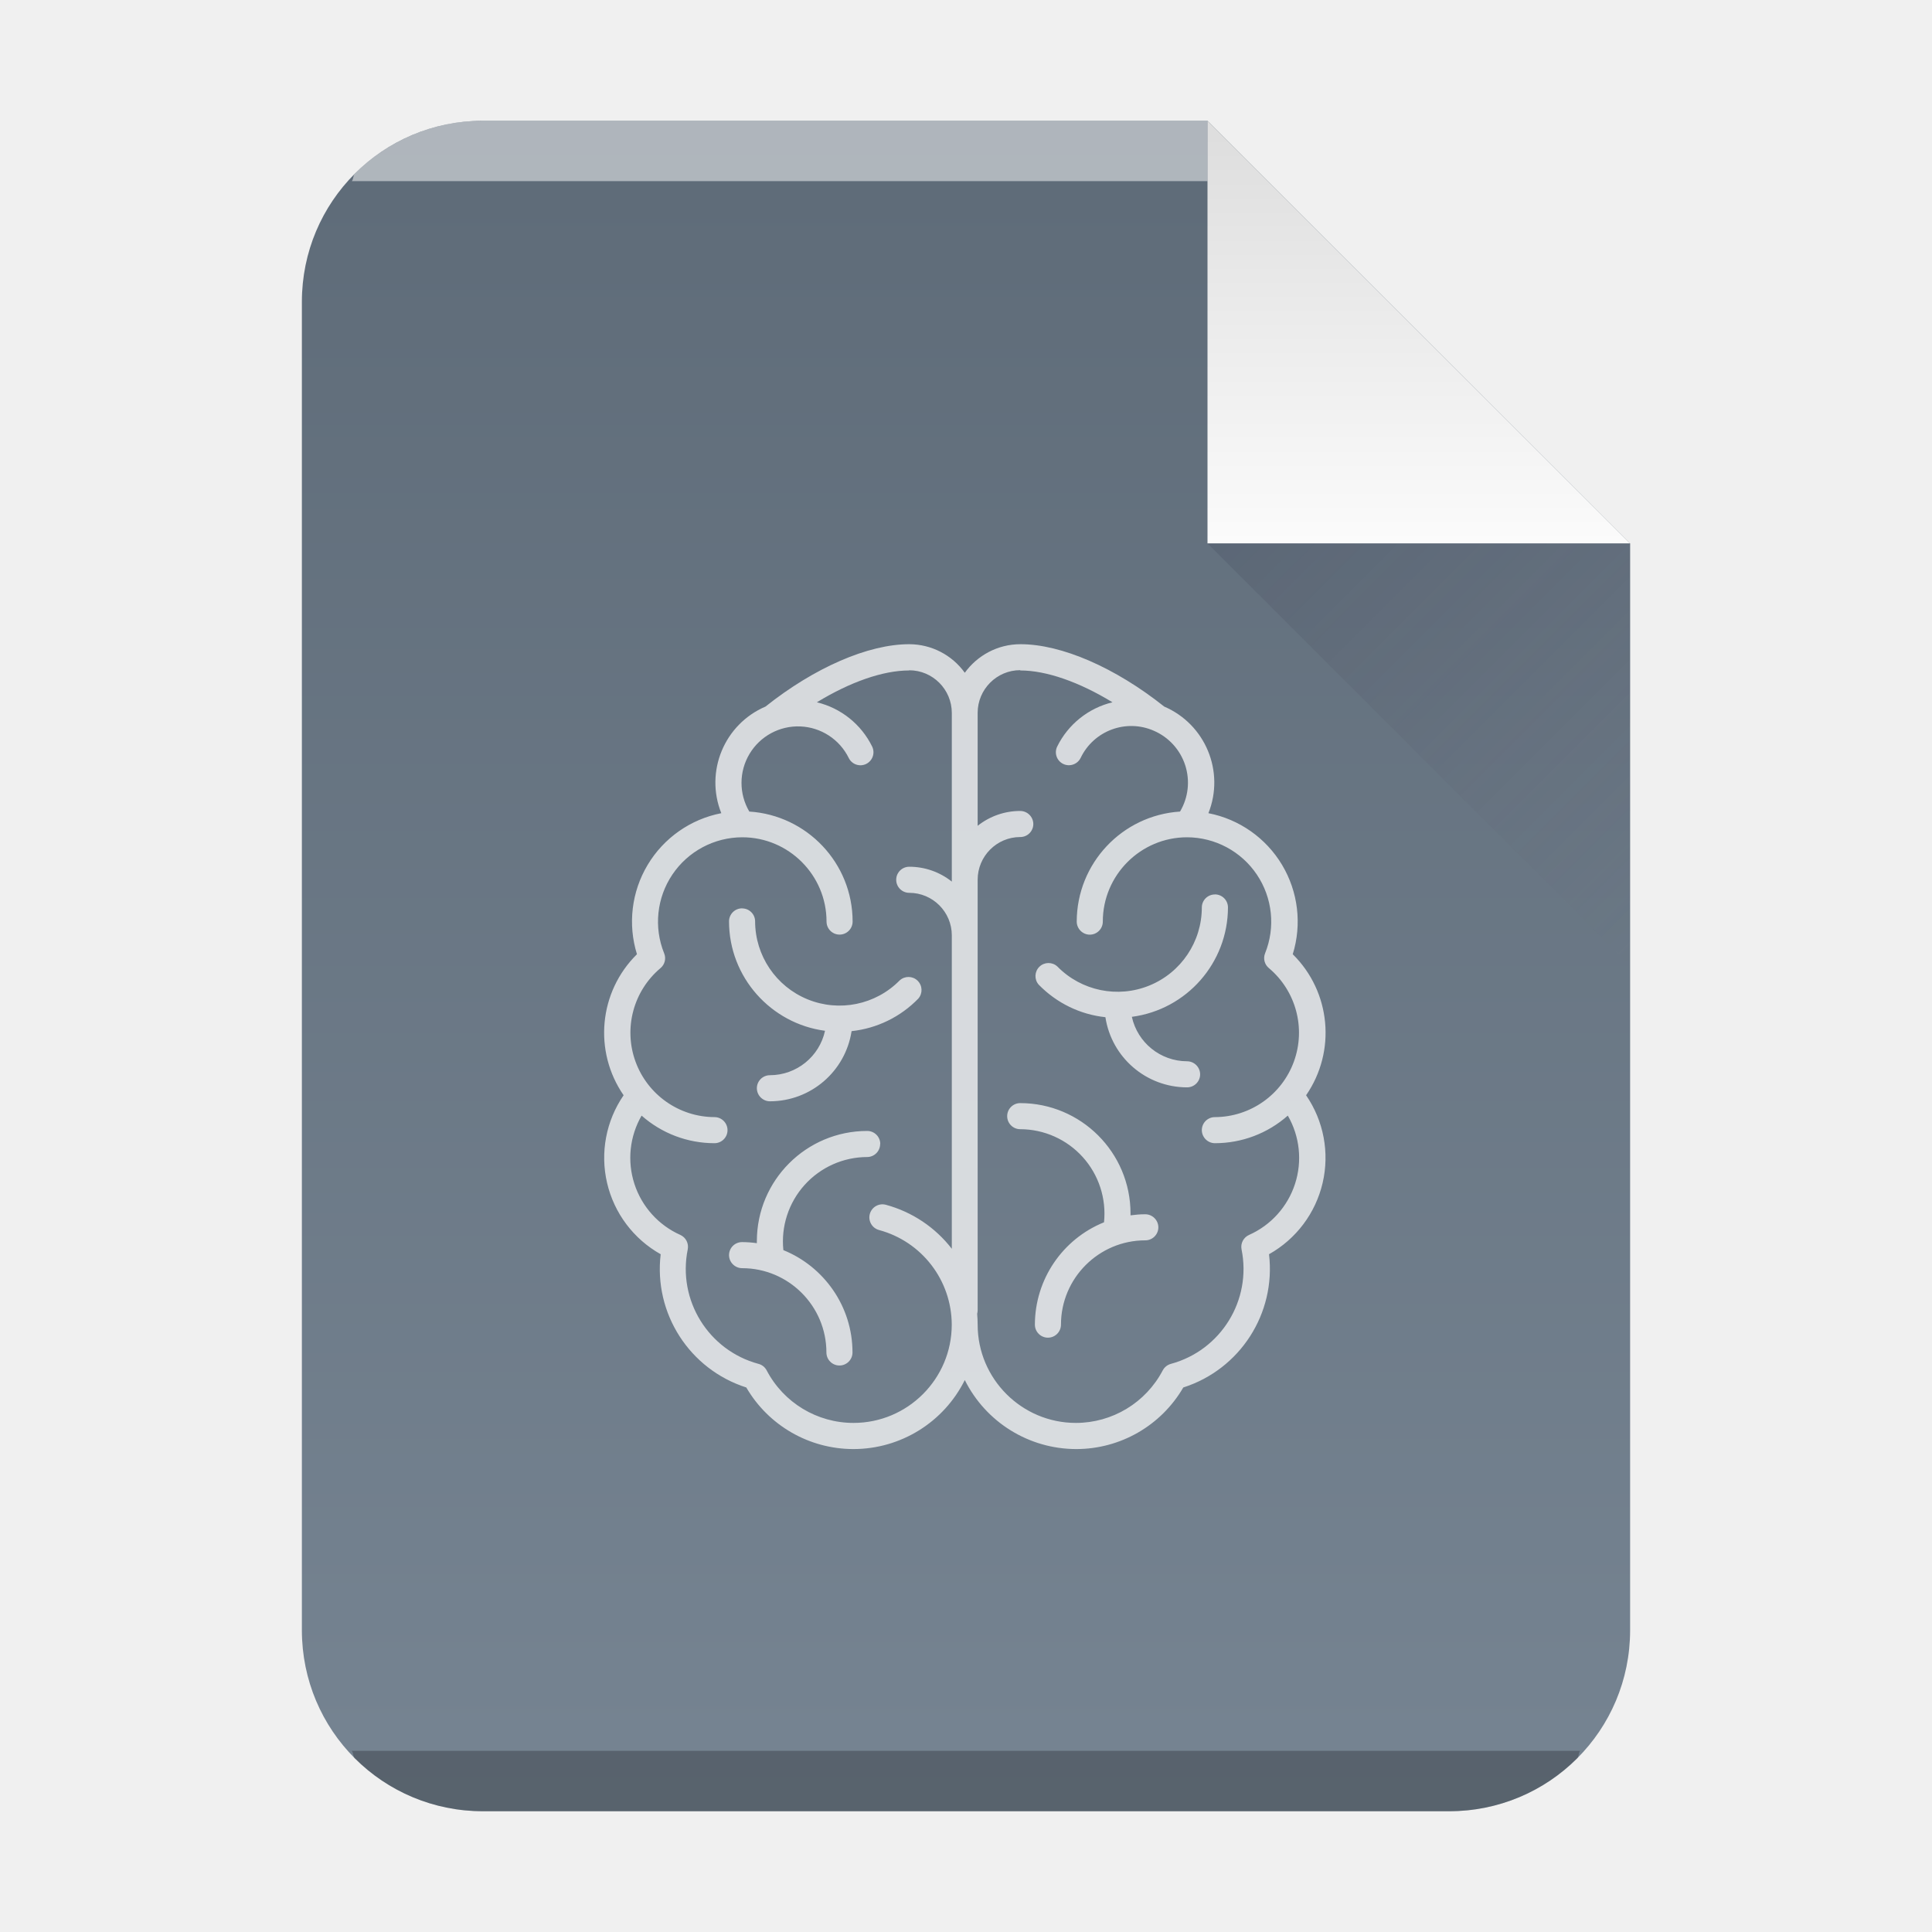
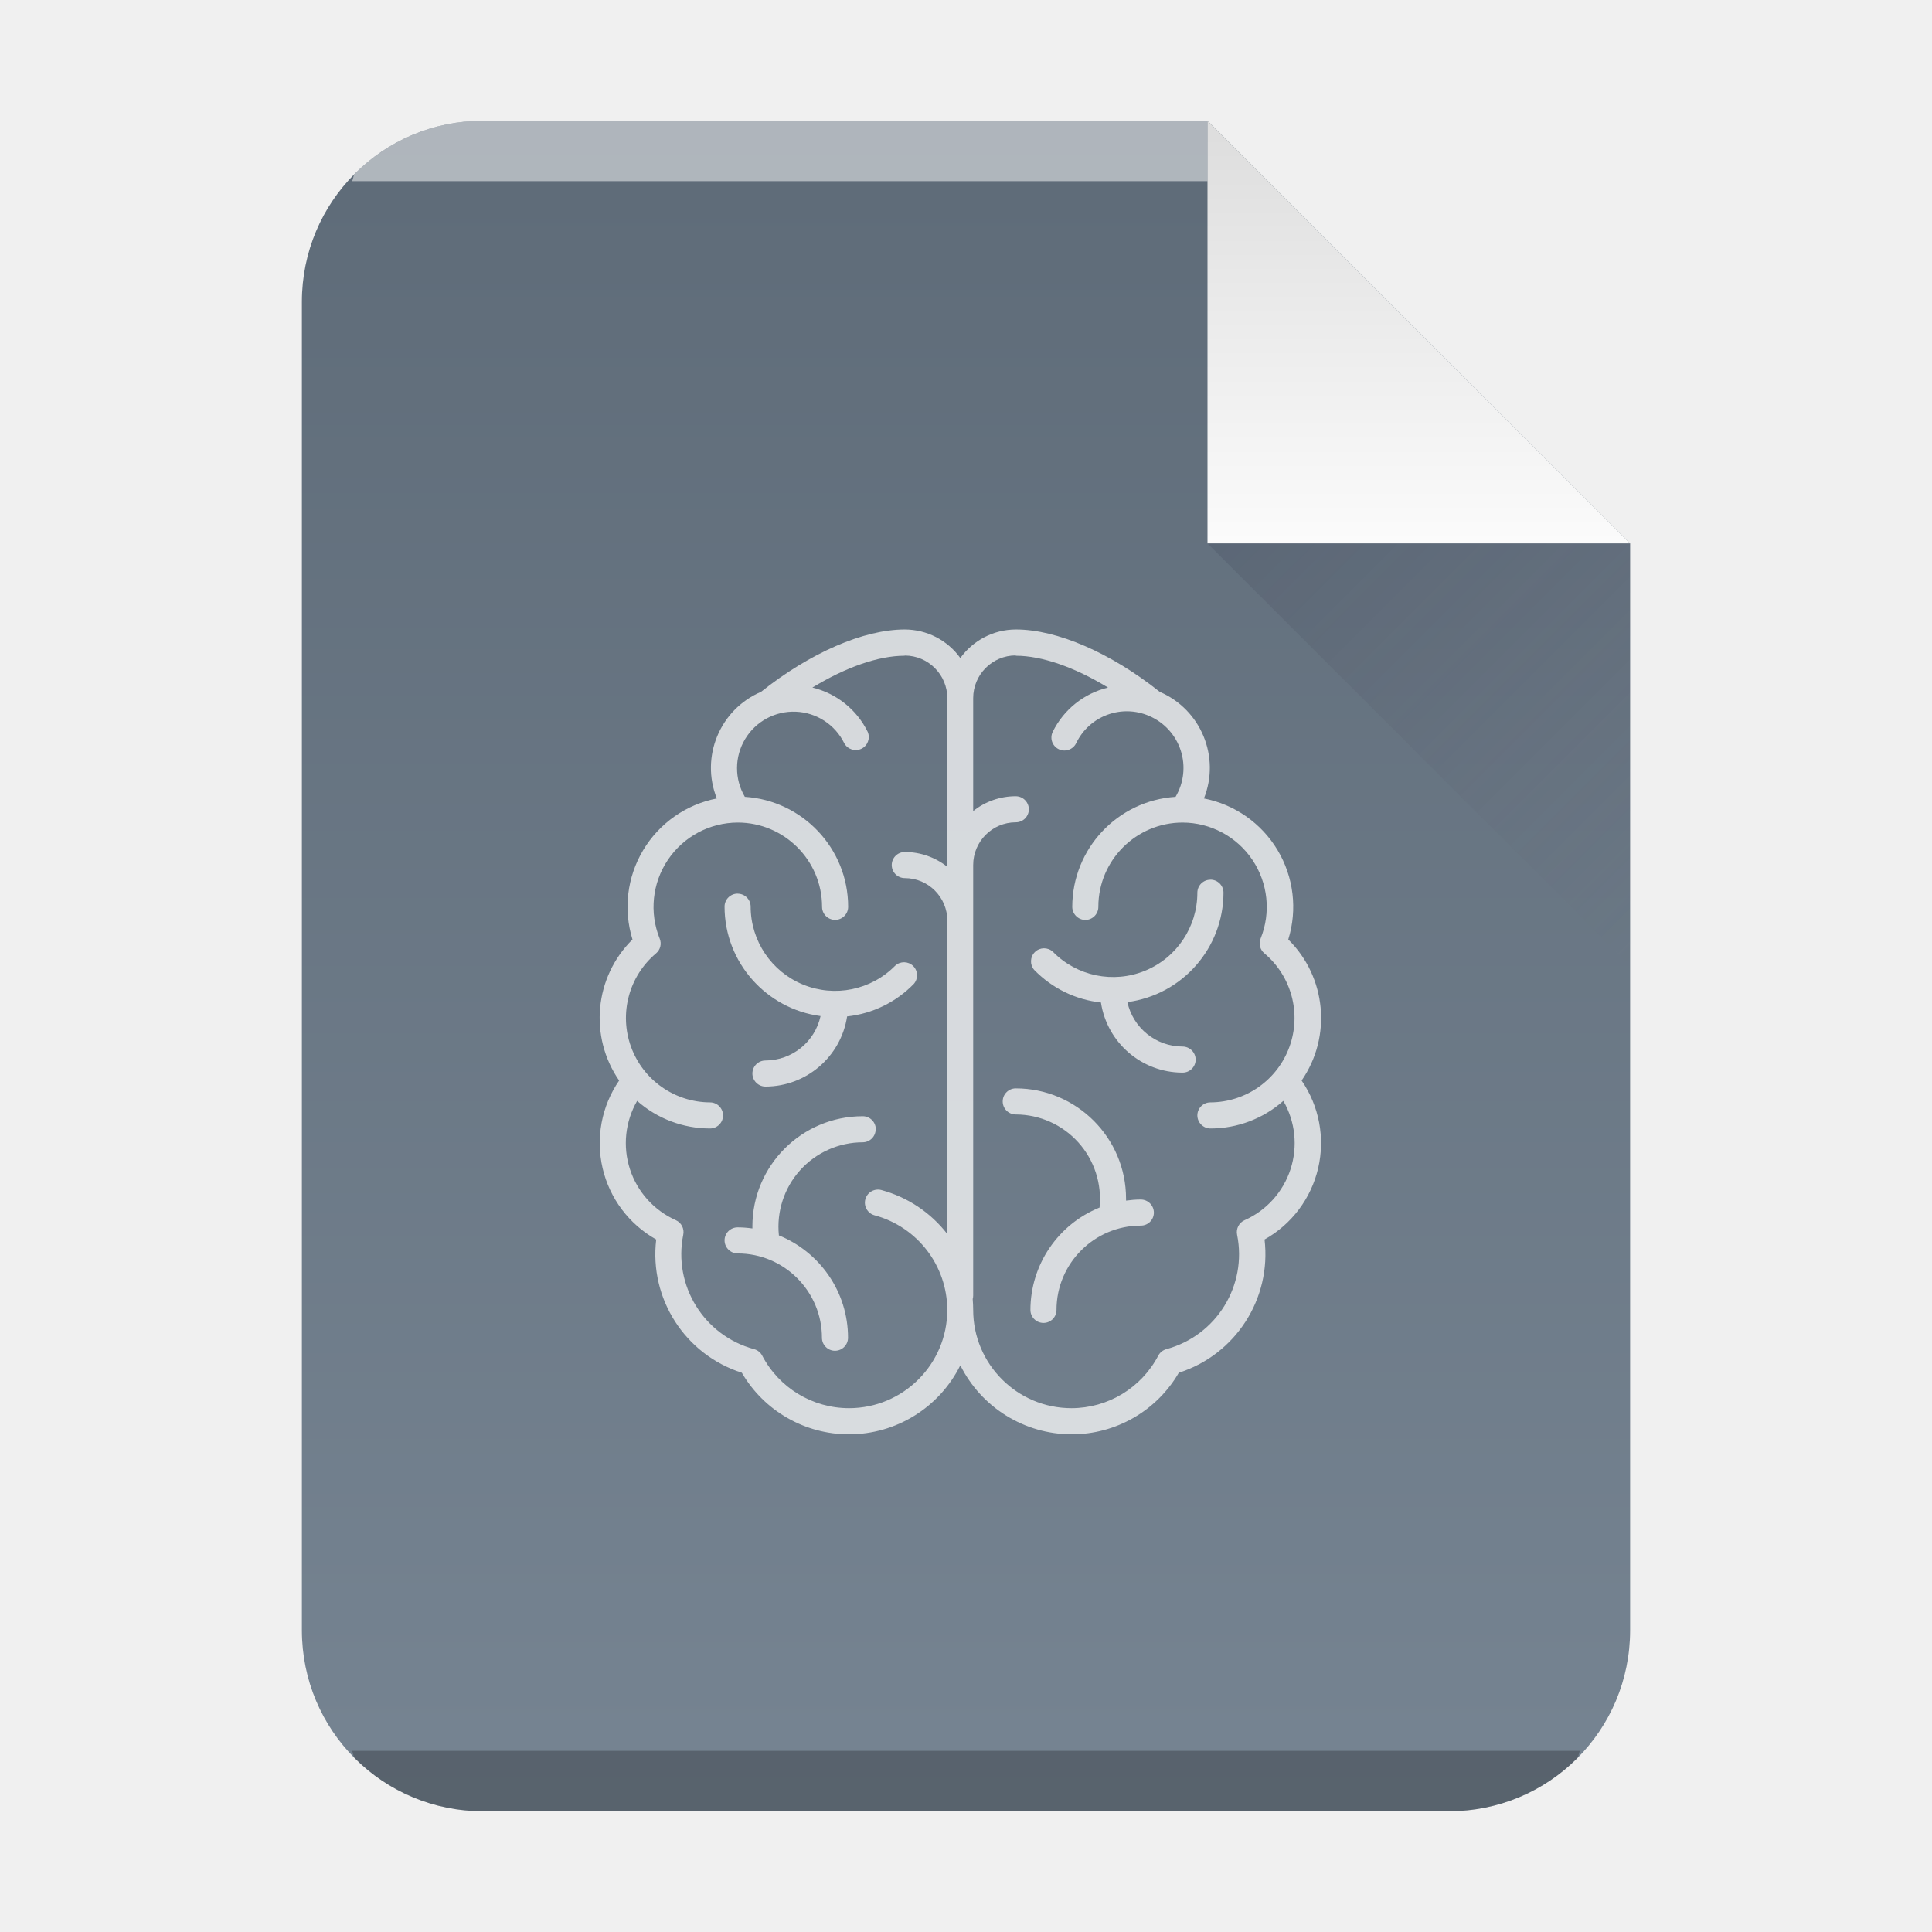
- <svg xmlns="http://www.w3.org/2000/svg" xmlns:xlink="http://www.w3.org/1999/xlink" width="32" height="32">
-   <defs>
+ <svg xmlns="http://www.w3.org/2000/svg" xmlns:xlink="http://www.w3.org/1999/xlink" width="32" height="32" version="1.1" id="svg34">
+   <defs id="defs18">
    <linearGradient gradientTransform="matrix(.5 0 0 -.48276 0 31.45)" gradientUnits="userSpaceOnUse" x2="0" y2="3" y1="61" id="a">
-       <stop offset="0" stop-color="#768492" />
-       <stop stop-color="#5e6b78" offset="1" />
+       <stop offset="0" stop-color="#768492" id="stop2" />
+       <stop stop-color="#5e6b78" offset="1" id="stop4" />
    </linearGradient>
    <linearGradient id="c" y1="518.04" y2="524.8" x2="0" gradientUnits="userSpaceOnUse">
-       <stop stop-color="#dedede" />
-       <stop offset="1" stop-color="#fbfbfb" />
+       <stop stop-color="#dedede" id="stop7" />
+       <stop offset="1" stop-color="#fbfbfb" id="stop9" />
    </linearGradient>
    <linearGradient id="d" y1="524.8" x1="404.57" y2="531.8" x2="411.57" gradientUnits="userSpaceOnUse">
-       <stop stop-color="#383e51" />
-       <stop offset="1" stop-color="#655c6f" stop-opacity="0" />
+       <stop stop-color="#383e51" id="stop12" />
+       <stop offset="1" stop-color="#655c6f" stop-opacity="0" id="stop14" />
    </linearGradient>
    <linearGradient xlink:href="#a" id="b" x1="5" y1="30" x2="5" y2="2" gradientUnits="userSpaceOnUse" gradientTransform="translate(-20)" />
  </defs>
-   <path d="M20 2H8C6.338 2 5 3.338 5 5v22c0 1.662 1.338 3 3 3h16c1.662 0 3-1.338 3-3V9z" fill="url(#b)" />
-   <g fill-rule="evenodd">
-     <path d="M411.57 524.8l-7-7v7z" fill="url(#c)" transform="translate(-384.57 -515.8)" />
-     <path d="M411.57 531.8l-7-7h7z" opacity=".2" fill="url(#d)" transform="translate(-384.57 -515.8)" />
+   <path d="M 20,2 H 8 c -1.662,0 -3,1.338 -3,3 v 22 c 0,1.662 1.338,3 3,3 H 24 c 1.662,0 3,-1.338 3,-3 V 9 Z" fill="url(#b)" id="path20" style="fill:url(#b)" />
+   <g fill-rule="evenodd" id="g26">
+     <path d="M411.57 524.8l-7-7v7z" fill="url(#c)" transform="translate(-384.57 -515.8)" id="path22" />
+     <path d="M411.57 531.8l-7-7h7z" opacity=".2" fill="url(#d)" transform="translate(-384.57 -515.8)" id="path24" />
  </g>
-   <path d="M15.06 10.67c-.681 0-1.569.387-2.381 1.033a1.369 1.369 0 00-.732 1.766 1.828 1.828 0 00-1.397 2.336 1.825 1.825 0 00-.221 2.336 1.83 1.83 0 00.614 2.633 2.06 2.06 0 001.418 2.207 2.053 2.053 0 001.777 1.02 2.06 2.06 0 001.842-1.143 2.064 2.064 0 001.844 1.143 2.05 2.05 0 001.775-1.02 2.062 2.062 0 001.42-2.207 1.83 1.83 0 00.614-2.633 1.825 1.825 0 00-.221-2.336 1.828 1.828 0 00-1.397-2.336 1.37 1.37 0 00-.732-1.766c-.812-.646-1.7-1.033-2.381-1.033-.379 0-.715.187-.922.473a1.136 1.136 0 00-.92-.473m0 .432c.389 0 .705.318.705.707v2.793a1.13 1.13 0 00-.705-.246.216.216 0 100 .432c.389 0 .705.316.705.705v5.191a2.06 2.06 0 00-1.092-.729.217.217 0 00-.266.152.217.217 0 00.152.266 1.628 1.628 0 011.205 1.568c0 .897-.73 1.627-1.627 1.627a1.623 1.623 0 01-1.439-.871.213.213 0 00-.135-.107 1.629 1.629 0 01-1.172-1.896.216.216 0 00-.123-.24 1.398 1.398 0 01-.641-1.976 1.82 1.82 0 001.207.457.216.216 0 000-.432 1.398 1.398 0 01-.894-2.468.213.213 0 00.06-.246 1.398 1.398 0 011.294-1.921c.77 0 1.396.627 1.396 1.396a.216.216 0 10.432 0c0-.969-.757-1.761-1.711-1.822a.936.936 0 111.646-.889.215.215 0 00.389-.187 1.38 1.38 0 00-.916-.734c.551-.336 1.094-.527 1.527-.527m1.842 0c.433 0 .976.191 1.527.527a1.383 1.383 0 00-.916.734.215.215 0 00.1.287.217.217 0 00.289-.1.93.93 0 011.211-.45.937.937 0 01.435 1.339 1.83 1.83 0 00-1.711 1.822c0 .119.098.217.217.217a.216.216 0 00.215-.217c0-.77.627-1.396 1.396-1.396a1.398 1.398 0 011.292 1.921.214.214 0 00.063.246 1.398 1.398 0 01-.894 2.468.216.216 0 00-.217.215c0 .119.098.217.217.217a1.82 1.82 0 001.207-.457 1.397 1.397 0 01-.641 1.976.216.216 0 00-.125.24 1.629 1.629 0 01-1.17 1.896.217.217 0 00-.135.107 1.624 1.624 0 01-1.439.871c-.897 0-1.627-.73-1.627-1.627 0-.061-.003-.12-.008-.18a.221.221 0 00.008-.059v-7.131c0-.389.316-.707.705-.707a.216.216 0 00.217-.215.218.218 0 00-.217-.217 1.13 1.13 0 00-.705.246v-1.871c0-.389.316-.707.705-.707m3.225 3.715a.216.216 0 00-.217.215 1.396 1.396 0 01-2.393.978.216.216 0 00-.309.301c.299.306.686.494 1.105.539a1.369 1.369 0 001.352 1.162.216.216 0 00.217-.215.218.218 0 00-.217-.217.938.938 0 01-.914-.736 1.832 1.832 0 001.592-1.813.216.216 0 00-.217-.215m-7.83.231a.216.216 0 00-.217.215c0 .927.695 1.695 1.59 1.813a.936.936 0 01-.912.736.216.216 0 00-.217.215c0 .119.098.217.217.217a1.37 1.37 0 001.352-1.162 1.808 1.808 0 001.105-.539.216.216 0 00-.309-.301 1.398 1.398 0 01-2.394-.978.215.215 0 00-.215-.215m4.606 3.225a.216.216 0 000 .432 1.398 1.398 0 011.388 1.542 1.832 1.832 0 00-1.145 1.695.216.216 0 10.432 0c0-.77.627-1.396 1.396-1.396a.216.216 0 00.217-.215.218.218 0 00-.217-.217c-.083 0-.164.007-.244.018v-.031c0-1.01-.82-1.828-1.828-1.828m-2.533.461c-1.01 0-1.828.818-1.828 1.826v.033a1.785 1.785 0 00-.244-.018.216.216 0 00-.217.215c0 .119.098.217.217.217.77 0 1.396.627 1.396 1.396a.216.216 0 00.432 0c0-.766-.475-1.424-1.145-1.695a1.398 1.398 0 011.388-1.542.216.216 0 00.215-.217h.002a.216.216 0 00-.217-.215" opacity=".75" fill="#fbfbfb" />
-   <path d="M8 2a2.99 2.99 0 00-2.123.877c-.031.031-.02.09-.05.123H20V2z" color="#000" opacity=".5" fill="#fff" />
-   <path d="M5.826 29c.03.033.02.092.051.123A2.99 2.99 0 008 30h16a2.99 2.99 0 002.123-.877c.031-.031.02-.09.05-.123z" color="#000" opacity=".25" />
+   <path d="m 14.986,10.426 c -0.681,0 -1.569,0.387 -2.381,1.033 a 1.369,1.369 0 0 0 -0.732,1.766 1.828,1.828 0 0 0 -1.397,2.336 1.825,1.825 0 0 0 -0.221,2.336 1.83,1.83 0 0 0 0.614,2.633 2.06,2.06 0 0 0 1.418,2.207 2.053,2.053 0 0 0 1.777,1.02 2.06,2.06 0 0 0 1.842,-1.143 2.064,2.064 0 0 0 1.844,1.143 2.05,2.05 0 0 0 1.775,-1.02 2.062,2.062 0 0 0 1.42,-2.207 1.83,1.83 0 0 0 0.614,-2.633 1.825,1.825 0 0 0 -0.221,-2.336 1.828,1.828 0 0 0 -1.397,-2.336 1.37,1.37 0 0 0 -0.732,-1.766 c -0.812,-0.646 -1.7,-1.033 -2.381,-1.033 -0.379,0 -0.715,0.187 -0.922,0.473 a 1.136,1.136 0 0 0 -0.92,-0.473 m 0,0.432 c 0.389,0 0.705,0.318 0.705,0.707 v 2.793 a 1.13,1.13 0 0 0 -0.705,-0.246 0.216,0.216 0 1 0 0,0.432 c 0.389,0 0.705,0.316 0.705,0.705 v 5.191 a 2.06,2.06 0 0 0 -1.092,-0.729 0.217,0.217 0 0 0 -0.266,0.152 0.217,0.217 0 0 0 0.152,0.266 1.628,1.628 0 0 1 1.205,1.568 c 0,0.897 -0.73,1.627 -1.627,1.627 a 1.623,1.623 0 0 1 -1.439,-0.871 0.213,0.213 0 0 0 -0.135,-0.107 1.629,1.629 0 0 1 -1.172,-1.896 0.216,0.216 0 0 0 -0.123,-0.24 1.398,1.398 0 0 1 -0.641,-1.976 1.82,1.82 0 0 0 1.207,0.457 0.216,0.216 0 0 0 0,-0.432 1.398,1.398 0 0 1 -0.894,-2.468 0.213,0.213 0 0 0 0.06,-0.246 1.398,1.398 0 0 1 1.294,-1.921 c 0.77,0 1.396,0.627 1.396,1.396 a 0.216,0.216 0 1 0 0.432,0 c 0,-0.969 -0.757,-1.761 -1.711,-1.822 a 0.936,0.936 0 1 1 1.646,-0.889 0.216,0.216 0 0 0 0.389,-0.187 1.38,1.38 0 0 0 -0.916,-0.734 c 0.551,-0.336 1.094,-0.527 1.527,-0.527 m 1.842,0 c 0.433,0 0.976,0.191 1.527,0.527 a 1.383,1.383 0 0 0 -0.916,0.734 0.215,0.215 0 0 0 0.1,0.287 0.217,0.217 0 0 0 0.289,-0.1 0.93,0.93 0 0 1 1.211,-0.45 0.937,0.937 0 0 1 0.435,1.339 1.83,1.83 0 0 0 -1.711,1.822 c 0,0.119 0.098,0.217 0.217,0.217 a 0.216,0.216 0 0 0 0.215,-0.217 c 0,-0.77 0.627,-1.396 1.396,-1.396 a 1.398,1.398 0 0 1 1.292,1.921 0.214,0.214 0 0 0 0.063,0.246 1.398,1.398 0 0 1 -0.894,2.468 0.216,0.216 0 0 0 -0.217,0.215 c 0,0.119 0.098,0.217 0.217,0.217 a 1.82,1.82 0 0 0 1.207,-0.457 1.397,1.397 0 0 1 -0.641,1.976 0.216,0.216 0 0 0 -0.125,0.24 1.629,1.629 0 0 1 -1.17,1.896 0.217,0.217 0 0 0 -0.135,0.107 1.624,1.624 0 0 1 -1.439,0.871 c -0.897,0 -1.627,-0.73 -1.627,-1.627 0,-0.061 -0.003,-0.12 -0.008,-0.18 a 0.221,0.221 0 0 0 0.008,-0.059 v -7.131 c 0,-0.389 0.316,-0.707 0.705,-0.707 a 0.216,0.216 0 0 0 0.217,-0.215 0.218,0.218 0 0 0 -0.217,-0.217 1.13,1.13 0 0 0 -0.705,0.246 v -1.871 c 0,-0.389 0.316,-0.707 0.705,-0.707 m 3.225,3.715 a 0.216,0.216 0 0 0 -0.217,0.215 1.396,1.396 0 0 1 -2.393,0.978 0.216,0.216 0 0 0 -0.309,0.301 c 0.299,0.306 0.686,0.494 1.105,0.539 a 1.369,1.369 0 0 0 1.352,1.162 0.216,0.216 0 0 0 0.217,-0.215 0.218,0.218 0 0 0 -0.217,-0.217 0.938,0.938 0 0 1 -0.914,-0.736 1.832,1.832 0 0 0 1.592,-1.813 0.216,0.216 0 0 0 -0.217,-0.215 m -7.83,0.231 a 0.216,0.216 0 0 0 -0.217,0.215 c 0,0.927 0.695,1.695 1.59,1.813 a 0.936,0.936 0 0 1 -0.912,0.736 0.216,0.216 0 0 0 -0.217,0.215 c 0,0.119 0.098,0.217 0.217,0.217 a 1.37,1.37 0 0 0 1.352,-1.162 1.808,1.808 0 0 0 1.105,-0.539 0.216,0.216 0 0 0 -0.309,-0.301 1.398,1.398 0 0 1 -2.394,-0.978 0.215,0.215 0 0 0 -0.215,-0.215 m 4.606,3.225 a 0.216,0.216 0 0 0 0,0.432 1.398,1.398 0 0 1 1.388,1.542 1.832,1.832 0 0 0 -1.145,1.695 0.216,0.216 0 1 0 0.432,0 c 0,-0.77 0.627,-1.396 1.396,-1.396 a 0.216,0.216 0 0 0 0.217,-0.215 0.218,0.218 0 0 0 -0.217,-0.217 c -0.083,0 -0.164,0.007 -0.244,0.018 v -0.031 c 0,-1.01 -0.82,-1.828 -1.828,-1.828 m -2.533,0.461 c -1.01,0 -1.828,0.818 -1.828,1.826 v 0.033 a 1.785,1.785 0 0 0 -0.244,-0.018 0.216,0.216 0 0 0 -0.217,0.215 c 0,0.119 0.098,0.217 0.217,0.217 0.77,0 1.396,0.627 1.396,1.396 a 0.216,0.216 0 0 0 0.432,0 c 0,-0.766 -0.475,-1.424 -1.145,-1.695 a 1.398,1.398 0 0 1 1.388,-1.542 0.216,0.216 0 0 0 0.215,-0.217 h 0.002 a 0.216,0.216 0 0 0 -0.217,-0.215" opacity="0.75" fill="#fbfbfb" id="path28" />
+   <path d="M8 2a2.99 2.99 0 00-2.123.877c-.031.031-.02.09-.05.123H20V2z" color="#000" opacity=".5" fill="#fff" id="path30" />
+   <path d="M5.826 29c.03.033.02.092.051.123A2.99 2.99 0 008 30h16a2.99 2.99 0 002.123-.877c.031-.031.02-.09.05-.123z" color="#000" opacity=".25" id="path32" />
</svg>
